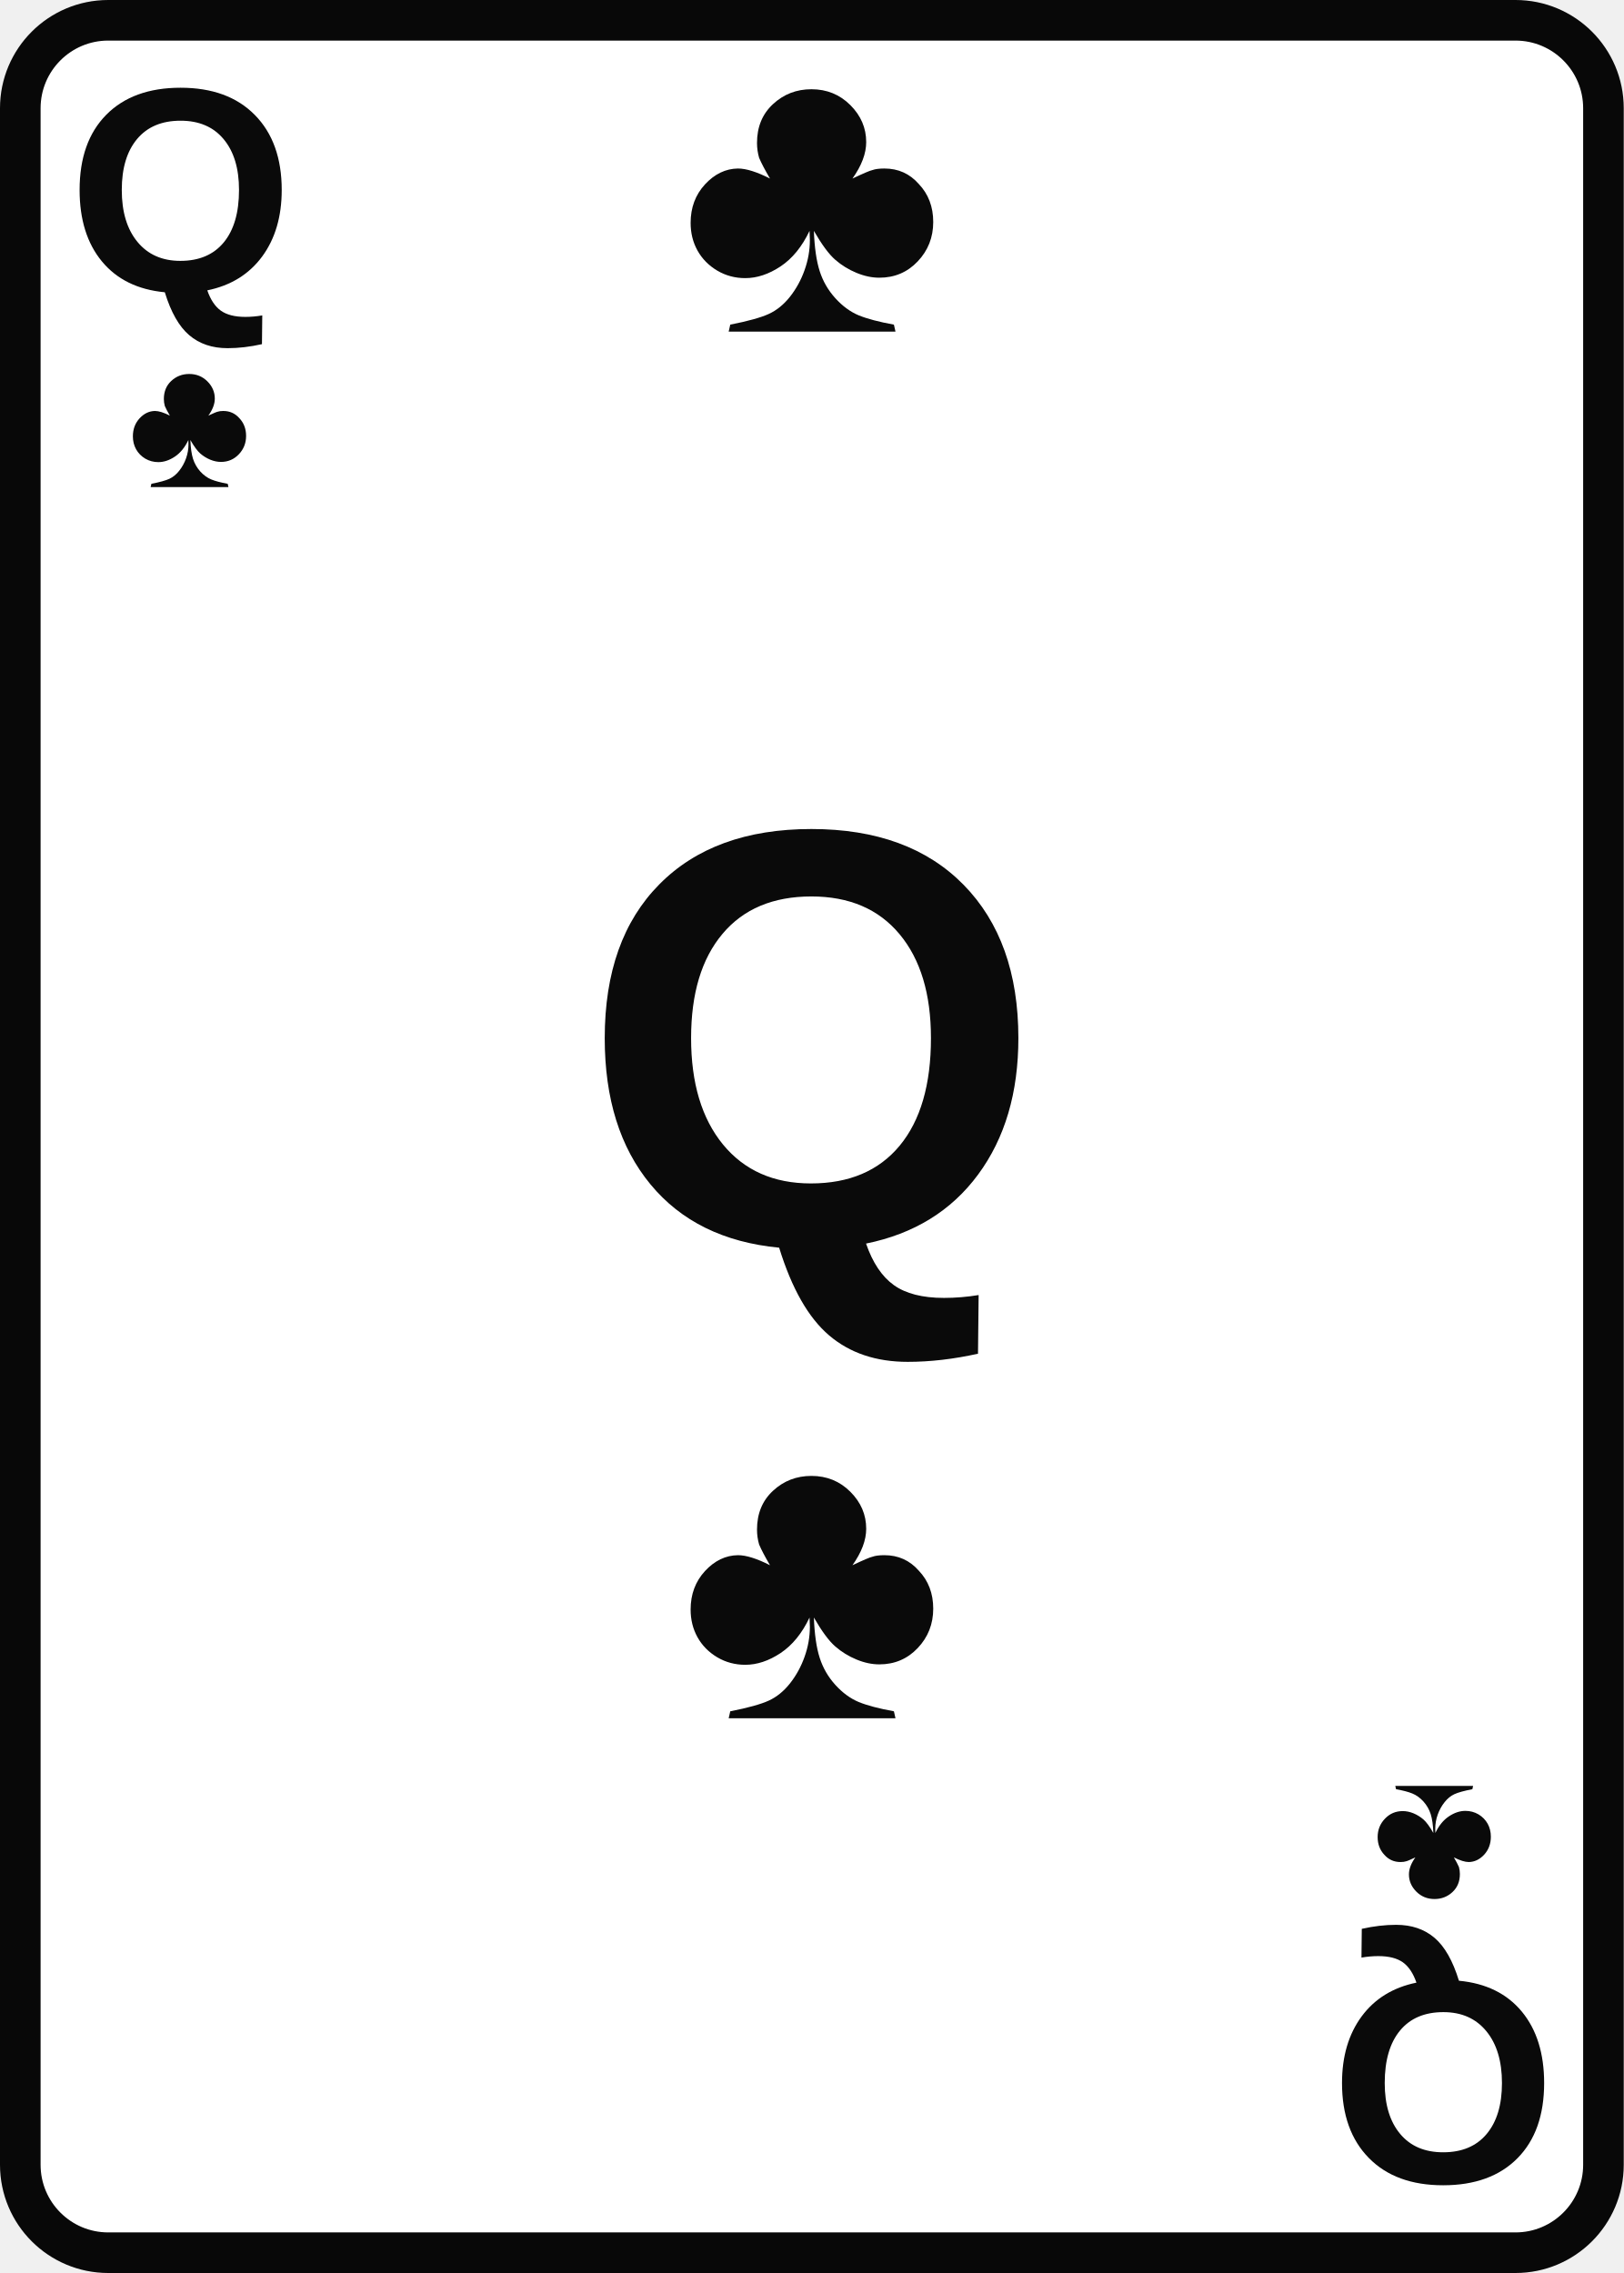
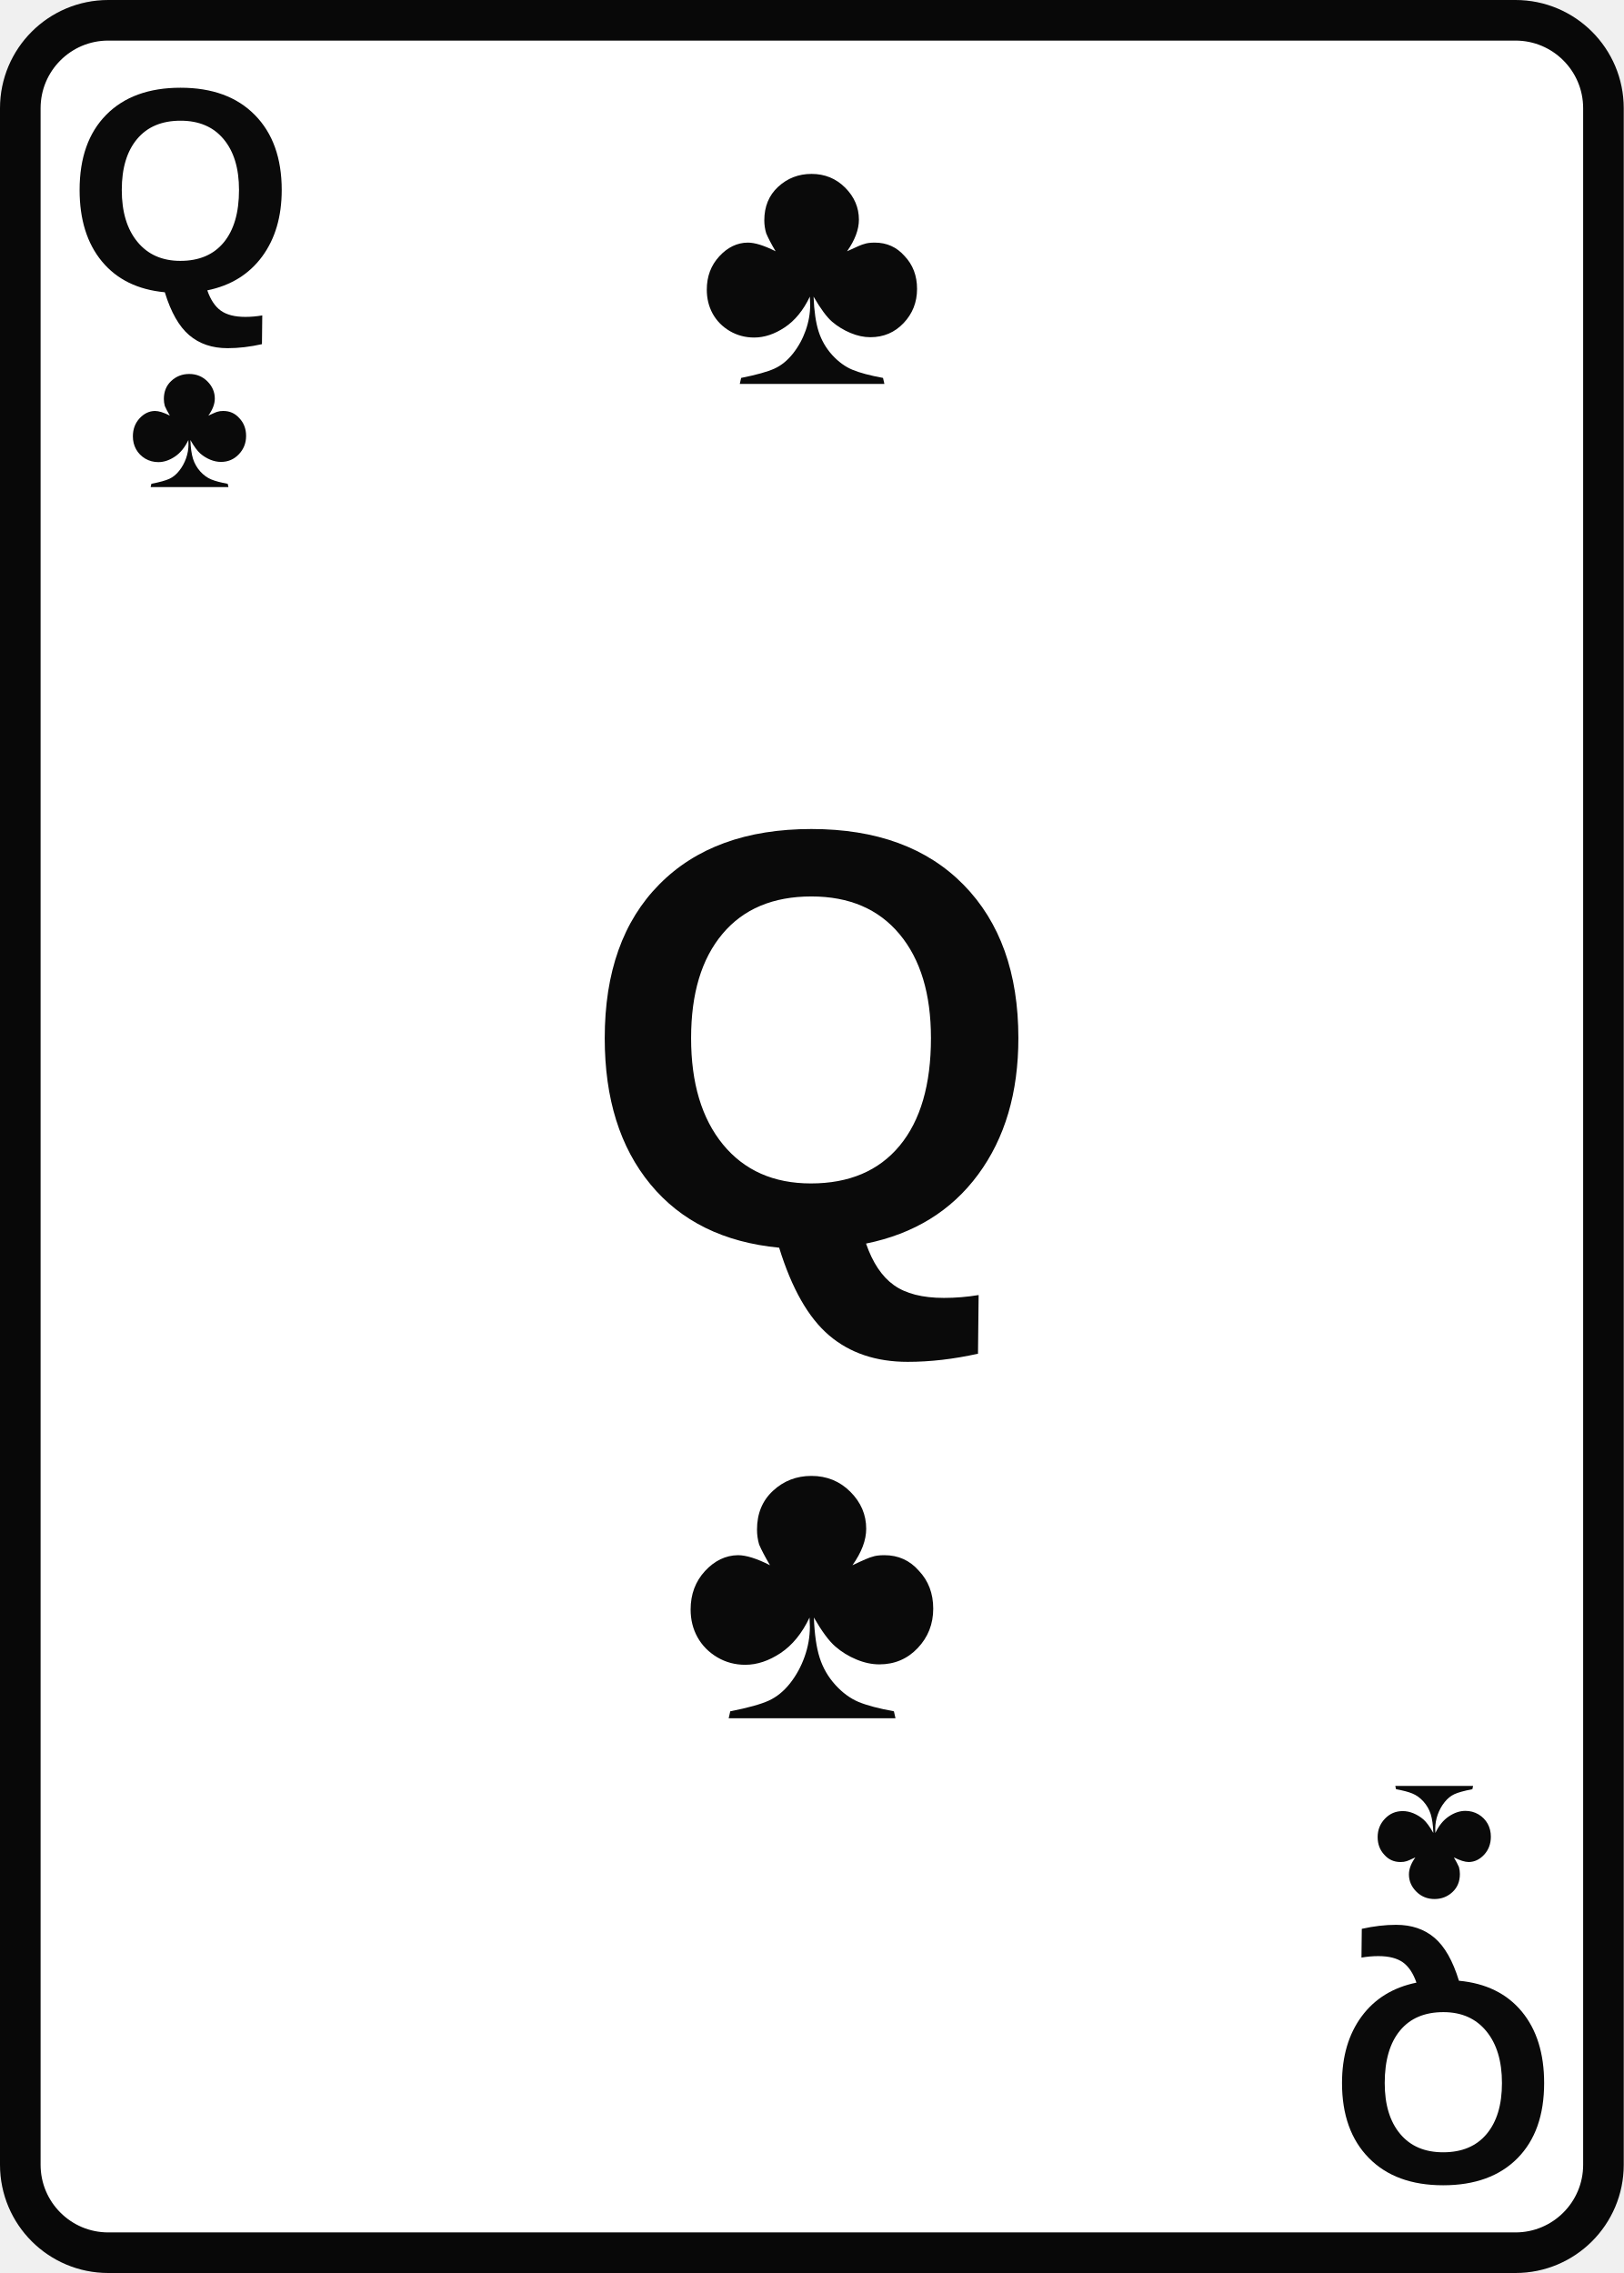
<svg xmlns="http://www.w3.org/2000/svg" viewBox="0 0 240 336" role="img" aria-label="Q ♣">
  <rect x="3" y="3" width="234" height="330" rx="13" fill="#fff" stroke="#080808" stroke-width="6" />
  <rect x="8" y="8" width="224" height="320" rx="9" fill="#fff" />
  <g transform="">
    <text x="10" y="43" font-family="Arial, Helvetica, sans-serif" font-size="43" font-weight="900" fill="#0a0a0a">Q</text>
    <text x="28" y="72" text-anchor="middle" font-family="Arial, Helvetica, sans-serif" font-size="28" font-weight="900" fill="#0a0a0a">♣</text>
  </g>
  <g transform="translate(240 336) rotate(180)">
    <text x="10" y="43" font-family="Arial, Helvetica, sans-serif" font-size="43" font-weight="900" fill="#0a0a0a">Q</text>
    <text x="28" y="72" text-anchor="middle" font-family="Arial, Helvetica, sans-serif" font-size="28" font-weight="900" fill="#0a0a0a">♣</text>
  </g>
  <g transform="translate(120 170)">
-     <text x="0" y="-138" text-anchor="middle" dominant-baseline="middle" font-family="Arial, Helvetica, sans-serif" font-size="60" font-weight="900" fill="#0a0a0a">♣</text>
+     <text x="0" y="-128" text-anchor="middle" dominant-baseline="middle" font-family="Arial, Helvetica, sans-serif" font-size="52" font-weight="900" fill="#0a0a0a">♣</text>
    <text x="0" y="14" text-anchor="middle" font-family="Arial, Helvetica, sans-serif" font-size="88" font-weight="900" fill="#0a0a0a">Q</text>
    <text x="0" y="84" text-anchor="middle" font-family="Arial, Helvetica, sans-serif" font-size="60" font-weight="900" fill="#0a0a0a">♣</text>
  </g>
</svg>
